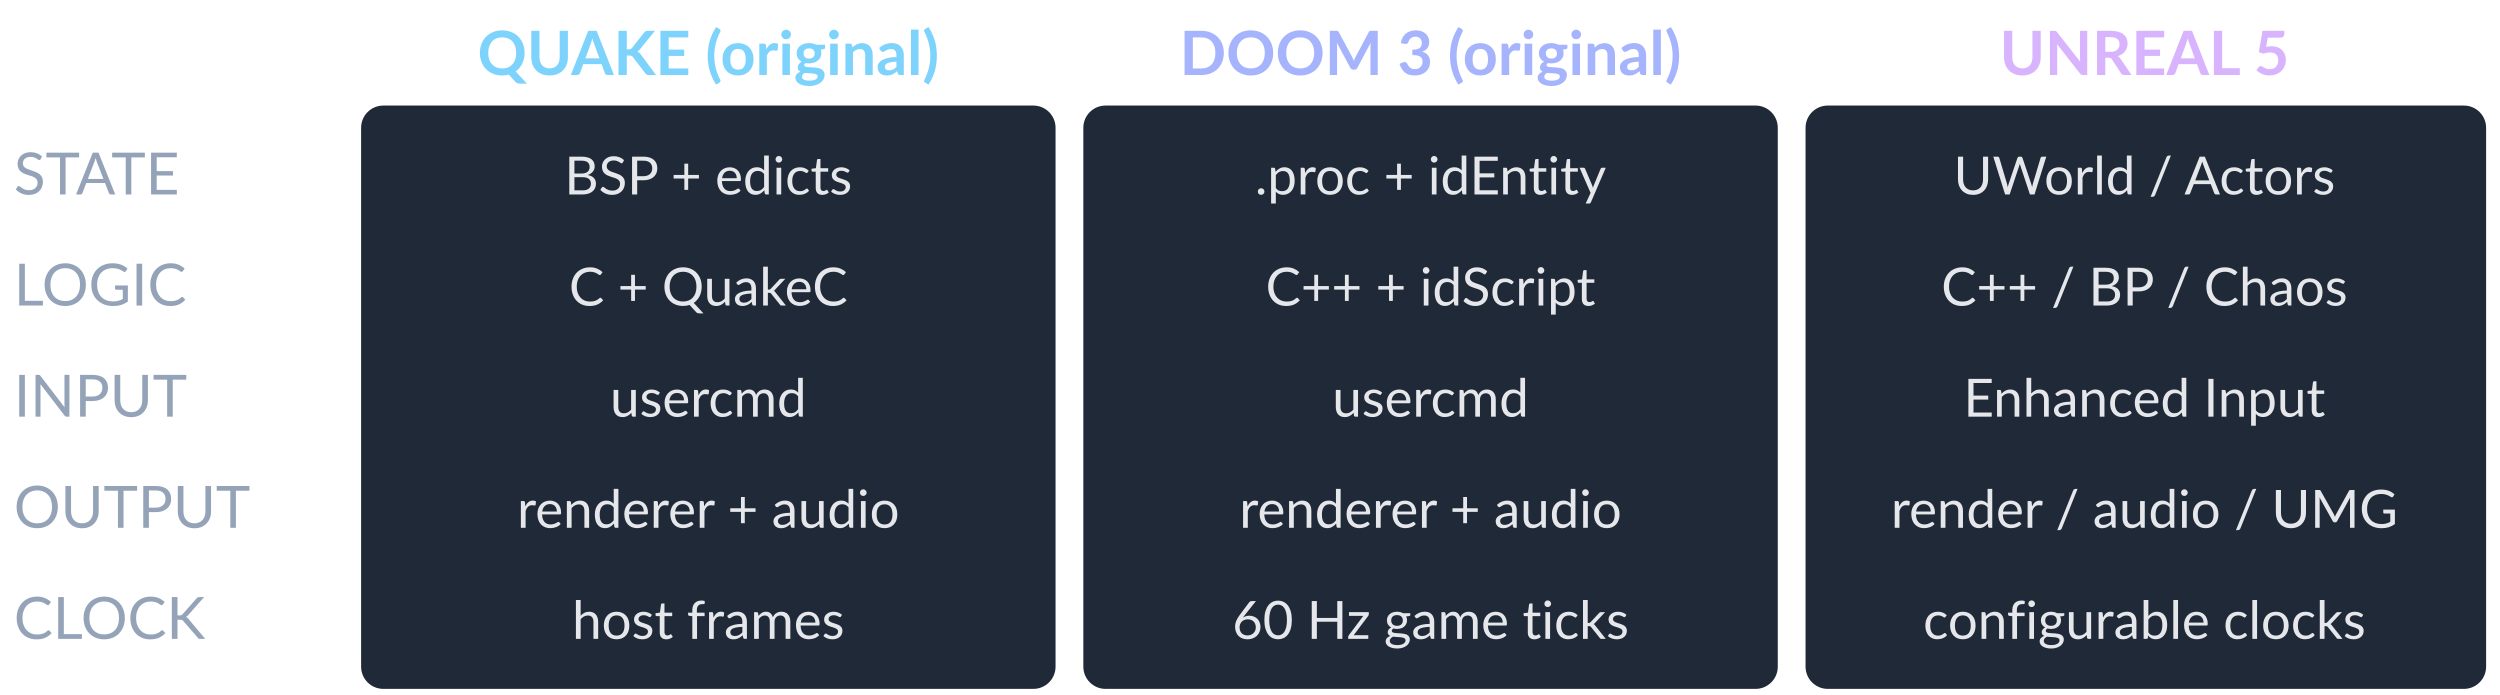
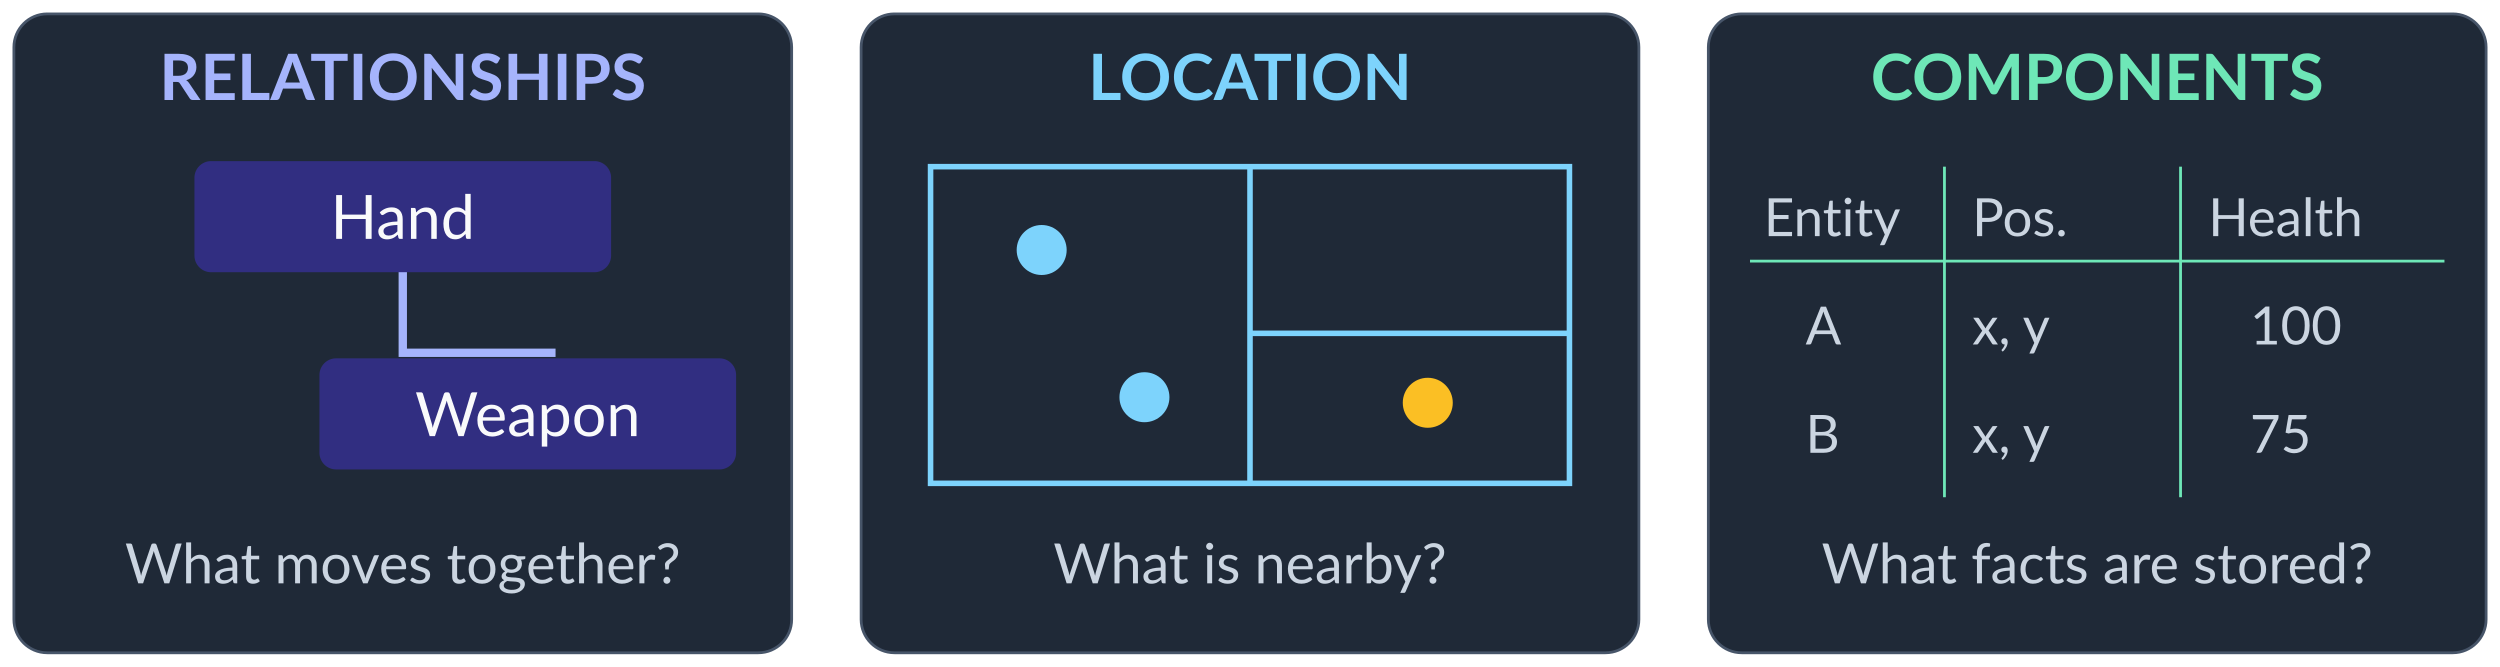
- <svg xmlns="http://www.w3.org/2000/svg" viewBox="0 0 900 250" role="img" aria-labelledby="s17-title s17-desc" font-family="Montserrat, Lato, Segoe UI, sans-serif">
-   <g fill="#1F2937">
-     <rect x="130" y="38" width="250" height="210" rx="8" />
-     <rect x="390" y="38" width="250" height="210" rx="8" />
-     <rect x="650" y="38" width="245" height="210" rx="8" />
+ <svg xmlns="http://www.w3.org/2000/svg" viewBox="0 0 900 240" role="img" aria-labelledby="s15-title s15-desc" font-family="Montserrat, Lato, Segoe UI, sans-serif">
+   <g fill="#1F2937" stroke="#475569">
+     <rect x="5" y="5" width="280" height="230" rx="12" />
+     <rect x="310" y="5" width="280" height="230" rx="12" />
+     <rect x="615" y="5" width="280" height="230" rx="12" />
  </g>
-   <g text-anchor="middle" font-size="22" font-weight="700">
-     <text x="255" y="27" fill="#7DD3FC">QUAKE (original)</text>
-     <text x="515" y="27" fill="#A5B4FC">DOOM 3 (original)</text>
-     <text x="772" y="27" fill="#D8B4FE">UNREAL 5</text>
+   <g text-anchor="middle" font-size="23" font-weight="700">
+     <text x="145" y="36" fill="#A5B4FC">RELATIONSHIPS</text>
+     <text x="450" y="36" fill="#7DD3FC">LOCATION</text>
+     <text x="755" y="36" fill="#6EE7B7">COMPONENTS</text>
  </g>
-   <g fill="#94A3B8" font-size="21">
-     <text x="5" y="70">STATE</text>
-     <text x="5" y="110">LOGIC</text>
-     <text x="5" y="150">INPUT</text>
-     <text x="5" y="190">OUTPUT</text>
-     <text x="5" y="230">CLOCK</text>
+   <path d="M145 97 V127 H200" fill="none" stroke="#A5B4FC" stroke-width="3" />
+   <rect x="70" y="58" width="150" height="40" rx="6" fill="#312E81" />
+   <rect x="115" y="129" width="150" height="40" rx="6" fill="#312E81" />
+   <g fill="#F9FAFB" text-anchor="middle" font-size="22">
+     <text x="145" y="86">Hand</text>
+     <text x="190" y="157">Weapon</text>
  </g>
-   <g text-anchor="middle" fill="#E5E7EB" font-size="19">
-     <text x="255" y="70">BSP + edicts</text>
-     <text x="515" y="70">.proc + idEntity</text>
-     <text x="772" y="70">UWorld / Actors</text>
-     <text x="255" y="110">C + QuakeC</text>
-     <text x="515" y="110">C++ + idScript</text>
-     <text x="772" y="110">C++ / BP / Chaos</text>
-     <text x="255" y="150">usercmd</text>
-     <text x="515" y="150">usercmd</text>
-     <text x="772" y="150">Enhanced Input</text>
-     <text x="255" y="190">renderer + audio</text>
-     <text x="515" y="190">renderer + audio</text>
-     <text x="772" y="190">render / audio / UMG</text>
-     <text x="255" y="230">host frames</text>
-     <text x="515" y="230">60 Hz game ticks</text>
-     <text x="772" y="230">configurable clocks</text>
+   <path d="M335 60 H565 V174 H335 Z M450 60 V174 M450 120 H565" fill="none" stroke="#7DD3FC" stroke-width="2" />
+   <circle cx="375" cy="90" r="9" fill="#7DD3FC" />
+   <circle cx="412" cy="143" r="9" fill="#7DD3FC" />
+   <circle cx="514" cy="145" r="9" fill="#FBBF24" />
+   <g fill="#CBD5E1" font-size="19">
+     <text x="635" y="85">Entity</text>
+     <text x="710" y="85">Pos.</text>
+     <text x="795" y="85">Health</text>
+     <text x="650" y="124">A</text>
+     <text x="710" y="124">x, y</text>
+     <text x="810" y="124">100</text>
+     <text x="650" y="163">B</text>
+     <text x="710" y="163">x, y</text>
+     <text x="810" y="163">75</text>
+   </g>
+   <path d="M630 94 H880 M700 60 V179 M785 60 V179" stroke="#6EE7B7" fill="none" />
+   <g fill="#CBD5E1" text-anchor="middle" font-size="20">
+     <text x="145" y="210">What moves together?</text>
+     <text x="450" y="210">What is nearby?</text>
+     <text x="755" y="210">What facts are stored?</text>
  </g>
</svg>
